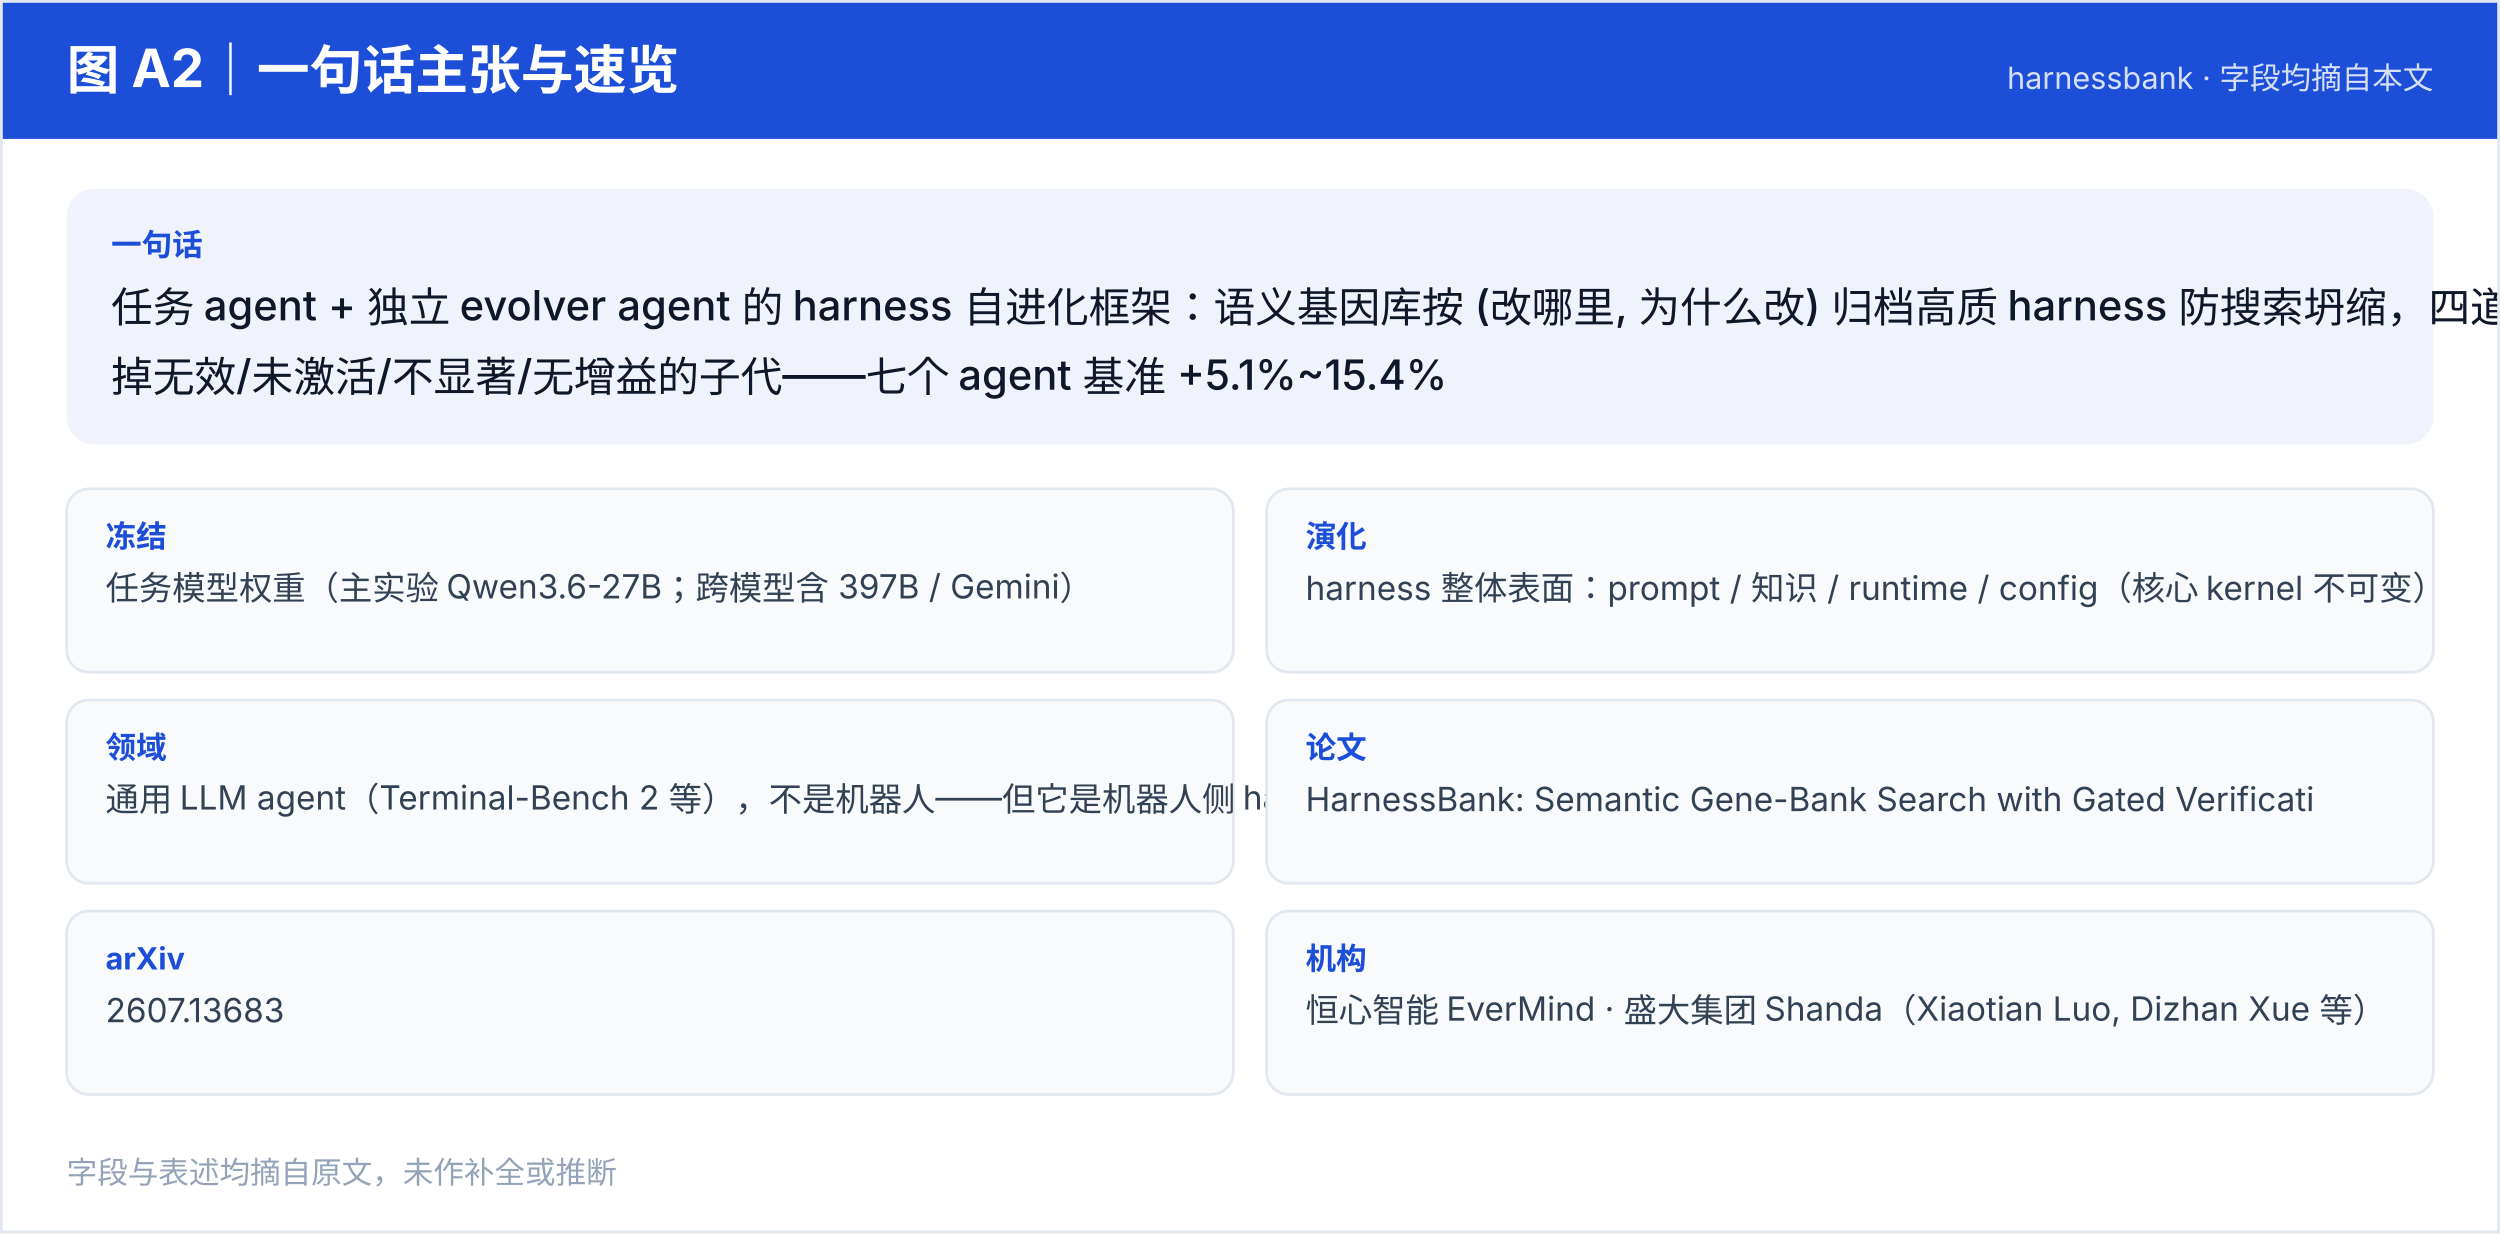
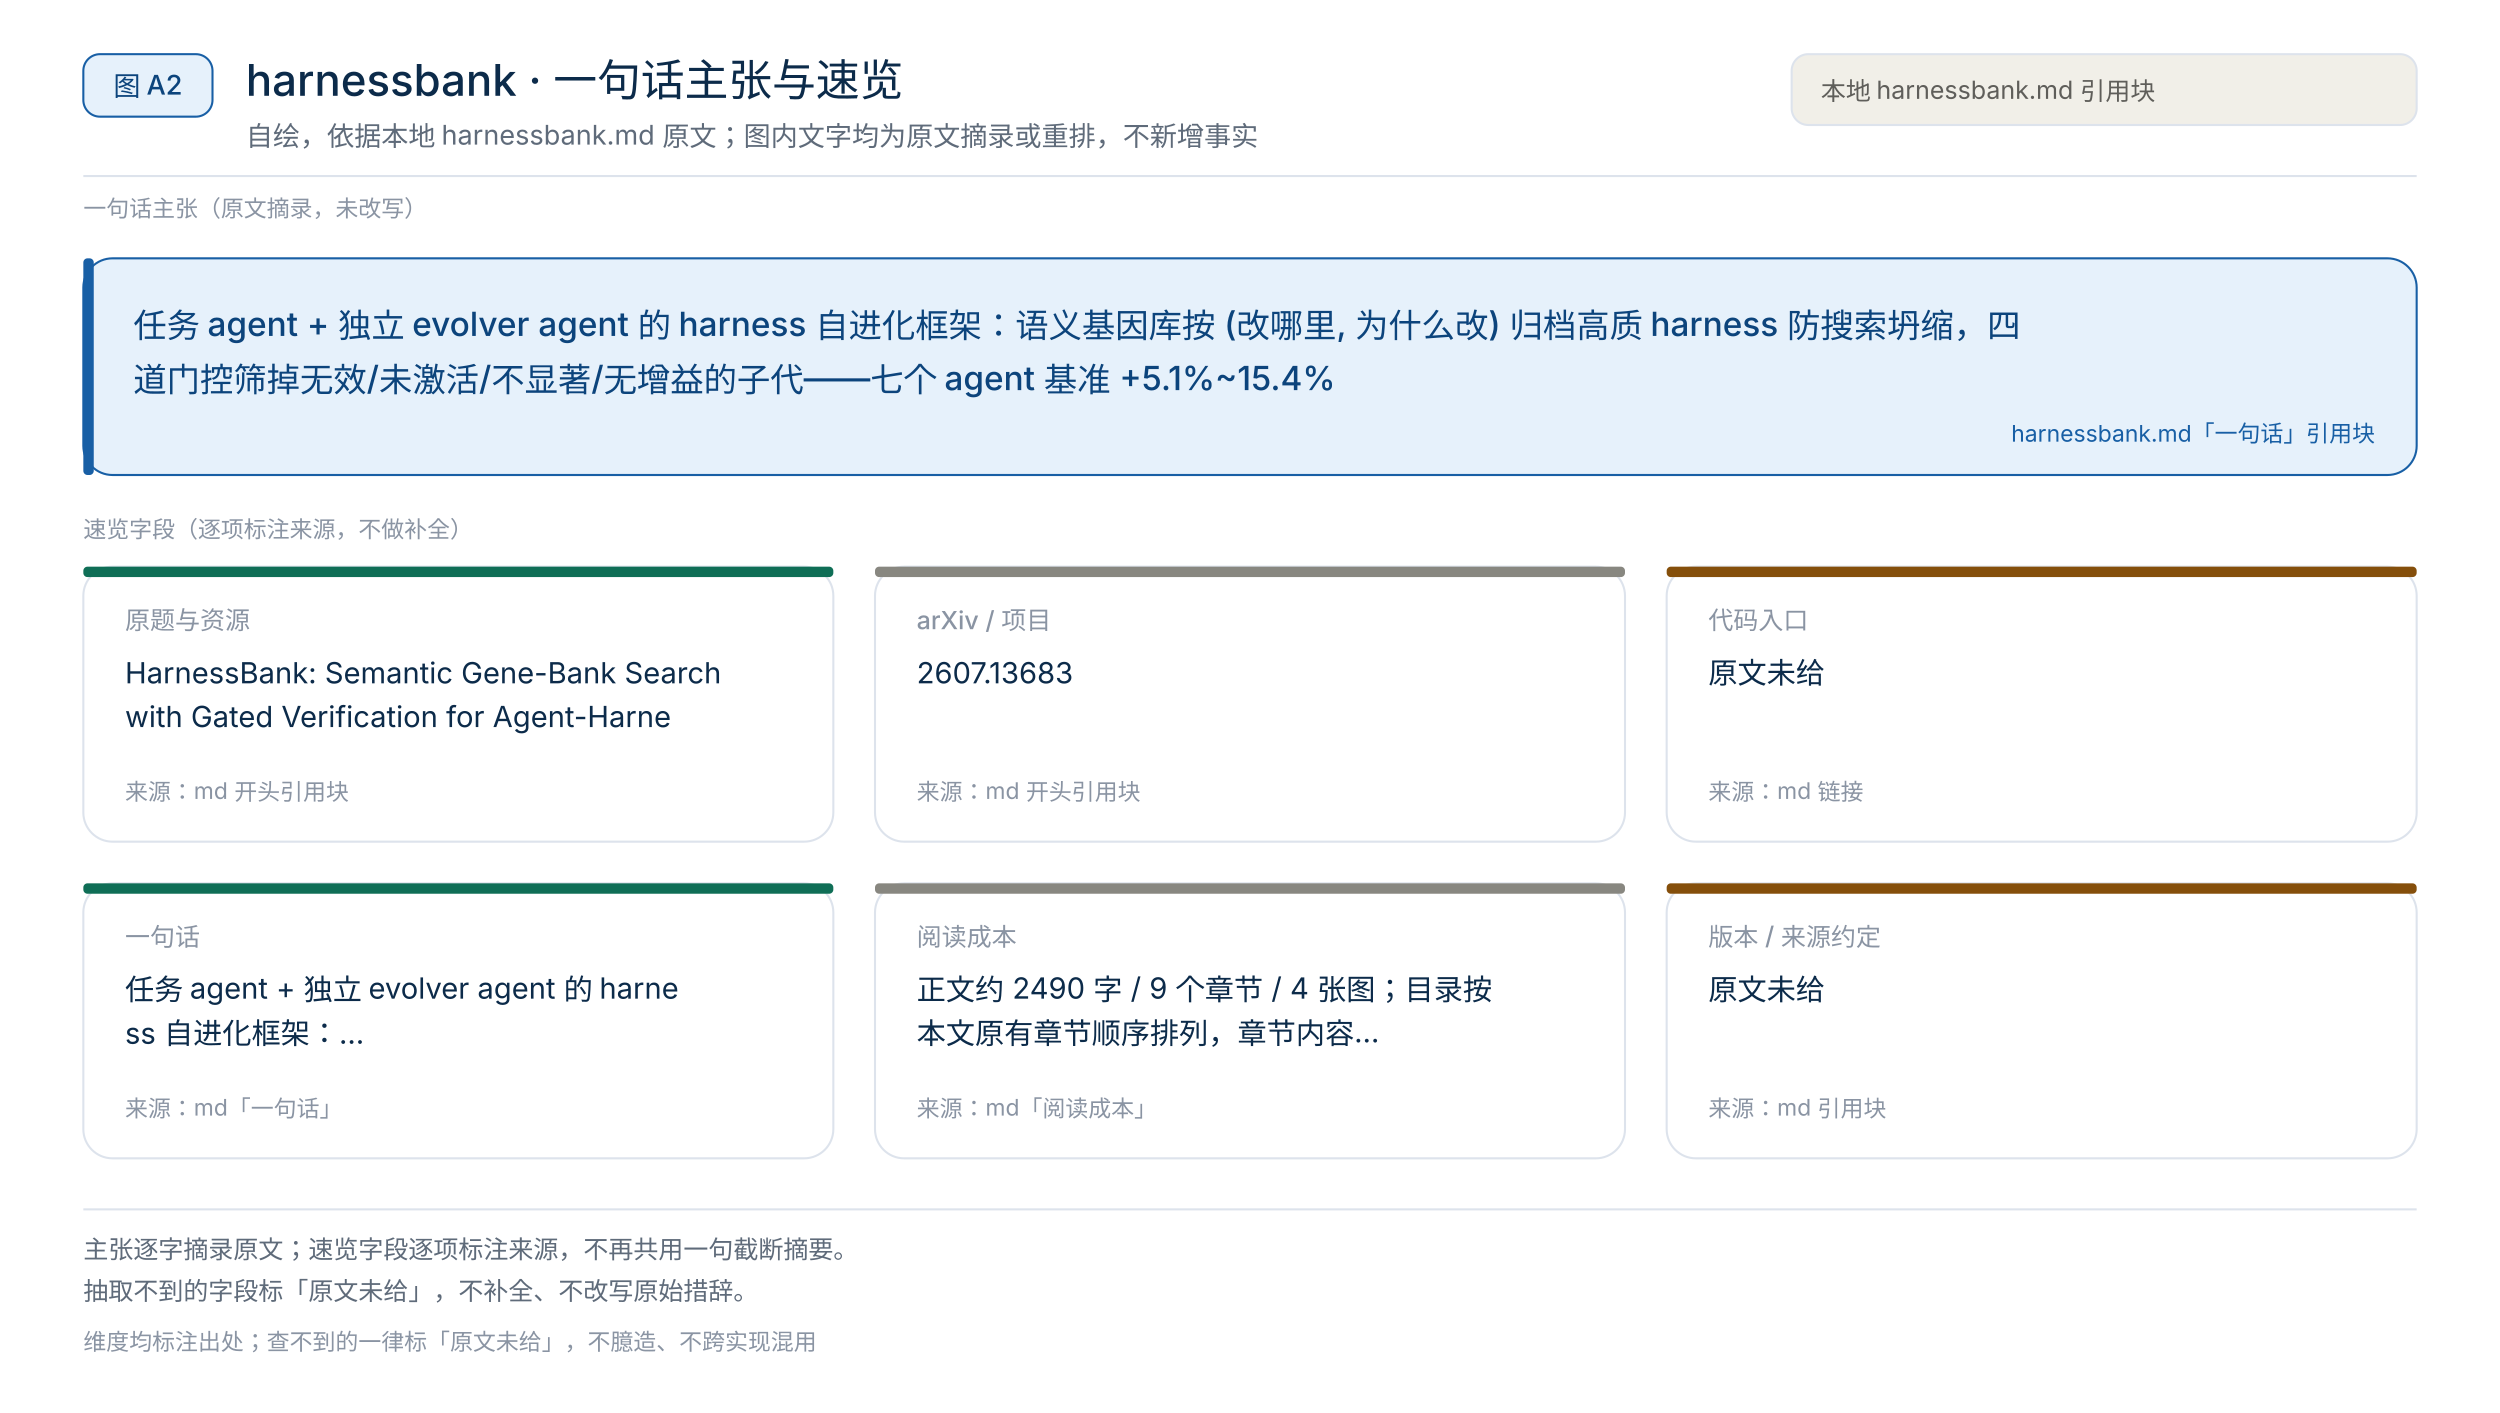
- <svg xmlns="http://www.w3.org/2000/svg" viewBox="0 0 900 444" width="900" height="444" font-family="PingFang SC, -apple-system, BlinkMacSystemFont, Microsoft YaHei, sans-serif">
-   <rect width="900" height="444" fill="#ffffff" />
-   <rect x="0" y="0" width="900" height="50" fill="#1d4ed8" />
-   <text x="24" y="32" font-size="19" fill="#ffffff" font-weight="700" text-anchor="start">图 A2｜一句话主张与速览</text>
-   <text x="876" y="32" font-size="11" fill="#ffffff" font-weight="400" text-anchor="end" opacity="0.82">harnessbank · 字段均摘自本文</text>
-   <rect x="24" y="68" width="852" height="92" rx="10" fill="#1d4ed8" opacity="0.07" />
-   <text x="40" y="92" font-size="11" fill="#1d4ed8" font-weight="700" text-anchor="start">一句话</text>
-   <text x="40" y="116" font-size="15" fill="#0f172a" font-weight="500" text-anchor="start">任务 agent + 独立 evolver agent 的 harness 自进化框架：语义基因库按 (改哪里, 为什么改) 归档高质 harness 防搜索坍缩，四道门控筛</text>
-   <text x="40" y="141" font-size="15" fill="#0f172a" font-weight="500" text-anchor="start">掉无效/未激活/不显著/无增益的子代——七个 agent 基准 +5.1%~15.4%</text>
-   <rect x="24" y="176" width="420" height="66" rx="8" fill="#f8fafc" stroke="#e2e8f0" />
-   <text x="38" y="197" font-size="11" fill="#1d4ed8" font-weight="700" text-anchor="start">冻结</text>
-   <text x="38" y="216" font-size="12" fill="#334155" font-weight="400" text-anchor="start">任务模型权重（主实验 Qwen3.6-27B；跨模型含 397B / Gemini）</text>
-   <rect x="456" y="176" width="420" height="66" rx="8" fill="#f8fafc" stroke="#e2e8f0" />
-   <text x="470" y="197" font-size="11" fill="#1d4ed8" font-weight="700" text-anchor="start">演化</text>
-   <text x="470" y="216" font-size="12" fill="#334155" font-weight="400" text-anchor="start">harness 整体表面：prompt / 知识 / runtime / config（核心 kernel 不可变）</text>
-   <rect x="24" y="252" width="420" height="66" rx="8" fill="#f8fafc" stroke="#e2e8f0" />
-   <text x="38" y="273" font-size="11" fill="#1d4ed8" font-weight="700" text-anchor="start">领域</text>
-   <text x="38" y="292" font-size="12" fill="#334155" font-weight="400" text-anchor="start">通用 LLM agent（Terminal-Bench 2 等），不是机器人——但它是机器人侧 harness 自进化（Zetta/SHAP</text>
-   <rect x="456" y="252" width="420" height="66" rx="8" fill="#f8fafc" stroke="#e2e8f0" />
-   <text x="470" y="273" font-size="11" fill="#1d4ed8" font-weight="700" text-anchor="start">论文</text>
-   <text x="470" y="292" font-size="12" fill="#334155" font-weight="400" text-anchor="start">HarnessBank: Semantic Gene-Bank Search with Gated Verificati</text>
-   <rect x="24" y="328" width="420" height="66" rx="8" fill="#f8fafc" stroke="#e2e8f0" />
-   <text x="38" y="349" font-size="11" fill="#1d4ed8" font-weight="700" text-anchor="start">arXiv</text>
-   <text x="38" y="368" font-size="12" fill="#334155" font-weight="400" text-anchor="start">2607.13683</text>
-   <rect x="456" y="328" width="420" height="66" rx="8" fill="#f8fafc" stroke="#e2e8f0" />
-   <text x="470" y="349" font-size="11" fill="#1d4ed8" font-weight="700" text-anchor="start">机构</text>
-   <text x="470" y="368" font-size="12" fill="#334155" font-weight="400" text-anchor="start">恒心智能 EverMind · 盛大集团 Shanda（Xiaotian Luo, Dizhan Xue 等）</text>
-   <text x="24" y="426" font-size="11" fill="#94a3b8" font-weight="400" text-anchor="start">字段与表述均摘自原文，未作补全或推断</text>
-   <rect x="0.5" y="0.5" width="899" height="443" fill="none" stroke="#e2e8f0" />
+ <svg xmlns="http://www.w3.org/2000/svg" width="1200" height="678" viewBox="0 0 1200 678" role="img">
+   <defs>
+     <marker id="arrow" viewBox="0 0 10 10" refX="8" refY="5" markerWidth="6" markerHeight="6" orient="auto-start-reverse">
+       <path d="M2 1L8 5L2 9" fill="none" stroke="#185FA5" stroke-width="1.6" stroke-linecap="round" stroke-linejoin="round" />
+     </marker>
+   </defs>
+   <rect x="0" y="0" width="1200" height="678" rx="0" fill="#FFFFFF" stroke="#FFFFFF" stroke-width="1" />
+   <text x="118" y="46" font-family="-apple-system,BlinkMacSystemFont,'PingFang SC','Microsoft YaHei',sans-serif" font-size="21" font-weight="500" fill="#0C2B4A" text-anchor="start">harnessbank · 一句话主张与速览</text>
+   <text x="118" y="70" font-family="-apple-system,BlinkMacSystemFont,'PingFang SC','Microsoft YaHei',sans-serif" font-size="13" font-weight="400" fill="#5F6B7A" text-anchor="start">自绘，依据本地 harnessbank.md 原文；图内文字均为原文摘录或重排，不新增事实</text>
+   <rect x="40" y="84" width="1120" height="1" rx="0" fill="#DDE3EC" stroke="#DDE3EC" stroke-width="0" />
+   <rect x="860" y="26" width="300" height="34" rx="8" fill="#F1EFE8" stroke="#DDE3EC" stroke-width="1" />
+   <text x="874" y="48" font-family="-apple-system,BlinkMacSystemFont,'PingFang SC','Microsoft YaHei',sans-serif" font-size="12" font-weight="400" fill="#5F5E5A" text-anchor="start">本地 harnessbank.md 引用块</text>
+   <rect x="40" y="26" width="62" height="30" rx="8" fill="#E6F1FB" stroke="#185FA5" stroke-width="1" />
+   <text x="71" y="46" font-family="-apple-system,BlinkMacSystemFont,'PingFang SC','Microsoft YaHei',sans-serif" font-size="13" font-weight="500" fill="#0C447C" text-anchor="middle">图 A2</text>
+   <text x="40" y="104" font-family="-apple-system,BlinkMacSystemFont,'PingFang SC','Microsoft YaHei',sans-serif" font-size="11" font-weight="400" fill="#8A94A3" text-anchor="start">一句话主张（原文摘录，未改写）</text>
+   <rect x="40" y="124" width="1120" height="104" rx="14" fill="#E6F1FB" stroke="#185FA5" stroke-width="1" />
+   <rect x="40" y="124" width="5" height="104" rx="2" fill="#185FA5" stroke="#185FA5" stroke-width="0" />
+   <text x="64" y="162" font-family="-apple-system,BlinkMacSystemFont,'PingFang SC','Microsoft YaHei',sans-serif" font-size="16" font-weight="500" fill="#0C447C" text-anchor="start">任务 agent + 独立 evolver agent 的 harness 自进化框架：语义基因库按 (改哪里, 为什么改) 归档高质 harness 防搜索坍缩，四</text>
+   <text x="64" y="188" font-family="-apple-system,BlinkMacSystemFont,'PingFang SC','Microsoft YaHei',sans-serif" font-size="16" font-weight="500" fill="#0C447C" text-anchor="start">道门控筛掉无效/未激活/不显著/无增益的子代——七个 agent 基准 +5.1%~15.4%</text>
+   <text x="1140" y="212" font-family="-apple-system,BlinkMacSystemFont,'PingFang SC','Microsoft YaHei',sans-serif" font-size="11" font-weight="400" fill="#185FA5" text-anchor="end">harnessbank.md「一句话」引用块</text>
+   <text x="40" y="258" font-family="-apple-system,BlinkMacSystemFont,'PingFang SC','Microsoft YaHei',sans-serif" font-size="11" font-weight="400" fill="#8A94A3" text-anchor="start">速览字段（逐项标注来源，不做补全）</text>
+   <rect x="40" y="272" width="360" height="132" rx="14" fill="#FFFFFF" stroke="#DDE3EC" stroke-width="1" />
+   <rect x="40" y="272" width="360" height="5" rx="2" fill="#0F6E56" stroke="#0F6E56" stroke-width="0" />
+   <text x="60" y="302" font-family="-apple-system,BlinkMacSystemFont,'PingFang SC','Microsoft YaHei',sans-serif" font-size="12" font-weight="500" fill="#8A94A3" text-anchor="start">原题与资源</text>
+   <text x="60" y="328" font-family="-apple-system,BlinkMacSystemFont,'PingFang SC','Microsoft YaHei',sans-serif" font-size="14" font-weight="400" fill="#0C2B4A" text-anchor="start">HarnessBank: Semantic Gene-Bank Search </text>
+   <text x="60" y="349" font-family="-apple-system,BlinkMacSystemFont,'PingFang SC','Microsoft YaHei',sans-serif" font-size="14" font-weight="400" fill="#0C2B4A" text-anchor="start">with Gated Verification for Agent-Harne</text>
+   <text x="60" y="384" font-family="-apple-system,BlinkMacSystemFont,'PingFang SC','Microsoft YaHei',sans-serif" font-size="11" font-weight="400" fill="#8A94A3" text-anchor="start">来源：md 开头引用块</text>
+   <rect x="420" y="272" width="360" height="132" rx="14" fill="#FFFFFF" stroke="#DDE3EC" stroke-width="1" />
+   <rect x="420" y="272" width="360" height="5" rx="2" fill="#888780" stroke="#888780" stroke-width="0" />
+   <text x="440" y="302" font-family="-apple-system,BlinkMacSystemFont,'PingFang SC','Microsoft YaHei',sans-serif" font-size="12" font-weight="500" fill="#8A94A3" text-anchor="start">arXiv / 项目</text>
+   <text x="440" y="328" font-family="-apple-system,BlinkMacSystemFont,'PingFang SC','Microsoft YaHei',sans-serif" font-size="14" font-weight="400" fill="#0C2B4A" text-anchor="start">2607.13683</text>
+   <text x="440" y="384" font-family="-apple-system,BlinkMacSystemFont,'PingFang SC','Microsoft YaHei',sans-serif" font-size="11" font-weight="400" fill="#8A94A3" text-anchor="start">来源：md 开头引用块</text>
+   <rect x="800" y="272" width="360" height="132" rx="14" fill="#FFFFFF" stroke="#DDE3EC" stroke-width="1" />
+   <rect x="800" y="272" width="360" height="5" rx="2" fill="#854F0B" stroke="#854F0B" stroke-width="0" />
+   <text x="820" y="302" font-family="-apple-system,BlinkMacSystemFont,'PingFang SC','Microsoft YaHei',sans-serif" font-size="12" font-weight="500" fill="#8A94A3" text-anchor="start">代码入口</text>
+   <text x="820" y="328" font-family="-apple-system,BlinkMacSystemFont,'PingFang SC','Microsoft YaHei',sans-serif" font-size="14" font-weight="400" fill="#0C2B4A" text-anchor="start">原文未给</text>
+   <text x="820" y="384" font-family="-apple-system,BlinkMacSystemFont,'PingFang SC','Microsoft YaHei',sans-serif" font-size="11" font-weight="400" fill="#8A94A3" text-anchor="start">来源：md 链接</text>
+   <rect x="40" y="424" width="360" height="132" rx="14" fill="#FFFFFF" stroke="#DDE3EC" stroke-width="1" />
+   <rect x="40" y="424" width="360" height="5" rx="2" fill="#0F6E56" stroke="#0F6E56" stroke-width="0" />
+   <text x="60" y="454" font-family="-apple-system,BlinkMacSystemFont,'PingFang SC','Microsoft YaHei',sans-serif" font-size="12" font-weight="500" fill="#8A94A3" text-anchor="start">一句话</text>
+   <text x="60" y="480" font-family="-apple-system,BlinkMacSystemFont,'PingFang SC','Microsoft YaHei',sans-serif" font-size="14" font-weight="400" fill="#0C2B4A" text-anchor="start">任务 agent + 独立 evolver agent 的 harne</text>
+   <text x="60" y="501" font-family="-apple-system,BlinkMacSystemFont,'PingFang SC','Microsoft YaHei',sans-serif" font-size="14" font-weight="400" fill="#0C2B4A" text-anchor="start">ss 自进化框架：…</text>
+   <text x="60" y="536" font-family="-apple-system,BlinkMacSystemFont,'PingFang SC','Microsoft YaHei',sans-serif" font-size="11" font-weight="400" fill="#8A94A3" text-anchor="start">来源：md「一句话」</text>
+   <rect x="420" y="424" width="360" height="132" rx="14" fill="#FFFFFF" stroke="#DDE3EC" stroke-width="1" />
+   <rect x="420" y="424" width="360" height="5" rx="2" fill="#888780" stroke="#888780" stroke-width="0" />
+   <text x="440" y="454" font-family="-apple-system,BlinkMacSystemFont,'PingFang SC','Microsoft YaHei',sans-serif" font-size="12" font-weight="500" fill="#8A94A3" text-anchor="start">阅读成本</text>
+   <text x="440" y="480" font-family="-apple-system,BlinkMacSystemFont,'PingFang SC','Microsoft YaHei',sans-serif" font-size="14" font-weight="400" fill="#0C2B4A" text-anchor="start">正文约 2490 字 / 9 个章节 / 4 张图；目录按</text>
+   <text x="440" y="501" font-family="-apple-system,BlinkMacSystemFont,'PingFang SC','Microsoft YaHei',sans-serif" font-size="14" font-weight="400" fill="#0C2B4A" text-anchor="start">本文原有章节顺序排列，章节内容…</text>
+   <text x="440" y="536" font-family="-apple-system,BlinkMacSystemFont,'PingFang SC','Microsoft YaHei',sans-serif" font-size="11" font-weight="400" fill="#8A94A3" text-anchor="start">来源：md「阅读成本」</text>
+   <rect x="800" y="424" width="360" height="132" rx="14" fill="#FFFFFF" stroke="#DDE3EC" stroke-width="1" />
+   <rect x="800" y="424" width="360" height="5" rx="2" fill="#854F0B" stroke="#854F0B" stroke-width="0" />
+   <text x="820" y="454" font-family="-apple-system,BlinkMacSystemFont,'PingFang SC','Microsoft YaHei',sans-serif" font-size="12" font-weight="500" fill="#8A94A3" text-anchor="start">版本 / 来源约定</text>
+   <text x="820" y="480" font-family="-apple-system,BlinkMacSystemFont,'PingFang SC','Microsoft YaHei',sans-serif" font-size="14" font-weight="400" fill="#0C2B4A" text-anchor="start">原文未给</text>
+   <text x="820" y="536" font-family="-apple-system,BlinkMacSystemFont,'PingFang SC','Microsoft YaHei',sans-serif" font-size="11" font-weight="400" fill="#8A94A3" text-anchor="start">来源：md 引用块</text>
+   <rect x="40" y="580" width="1120" height="1" rx="0" fill="#DDE3EC" stroke="#DDE3EC" stroke-width="0" />
+   <text x="40" y="604" font-family="-apple-system,BlinkMacSystemFont,'PingFang SC','Microsoft YaHei',sans-serif" font-size="12" font-weight="400" fill="#5F6B7A" text-anchor="start">主张逐字摘录原文；速览字段逐项标注来源，不再共用一句截断摘要。</text>
+   <text x="40" y="624" font-family="-apple-system,BlinkMacSystemFont,'PingFang SC','Microsoft YaHei',sans-serif" font-size="12" font-weight="400" fill="#5F6B7A" text-anchor="start">抽取不到的字段标「原文未给」，不补全、不改写原始措辞。</text>
+   <text x="40" y="648" font-family="-apple-system,BlinkMacSystemFont,'PingFang SC','Microsoft YaHei',sans-serif" font-size="11" font-weight="400" fill="#8A94A3" text-anchor="start">维度均标注出处；查不到的一律标「原文未给」，不臆造、不跨实现混用</text>
</svg>
